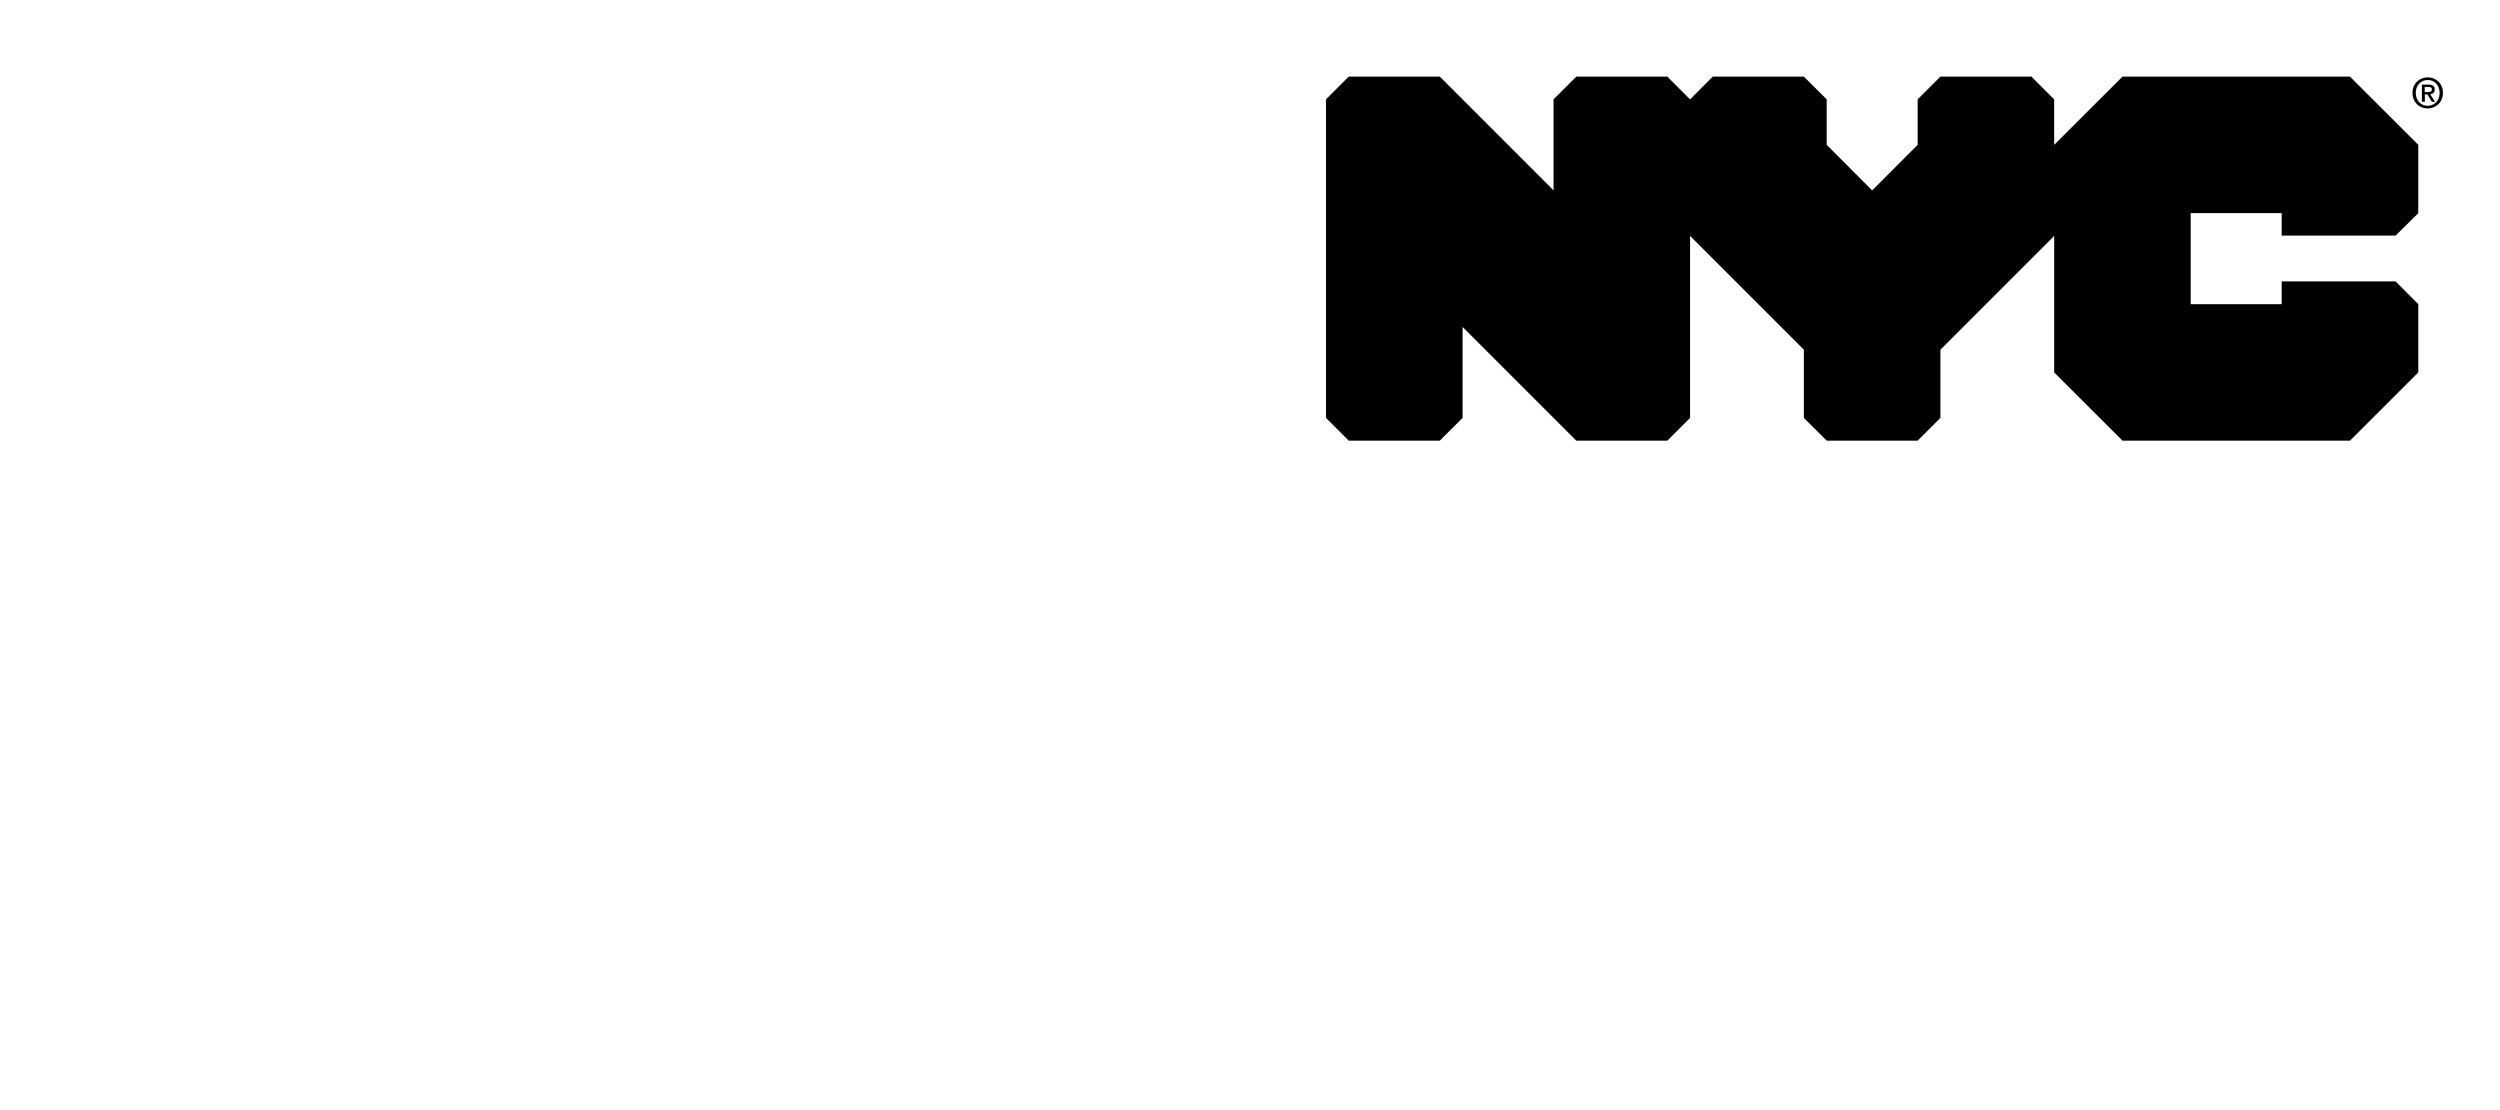
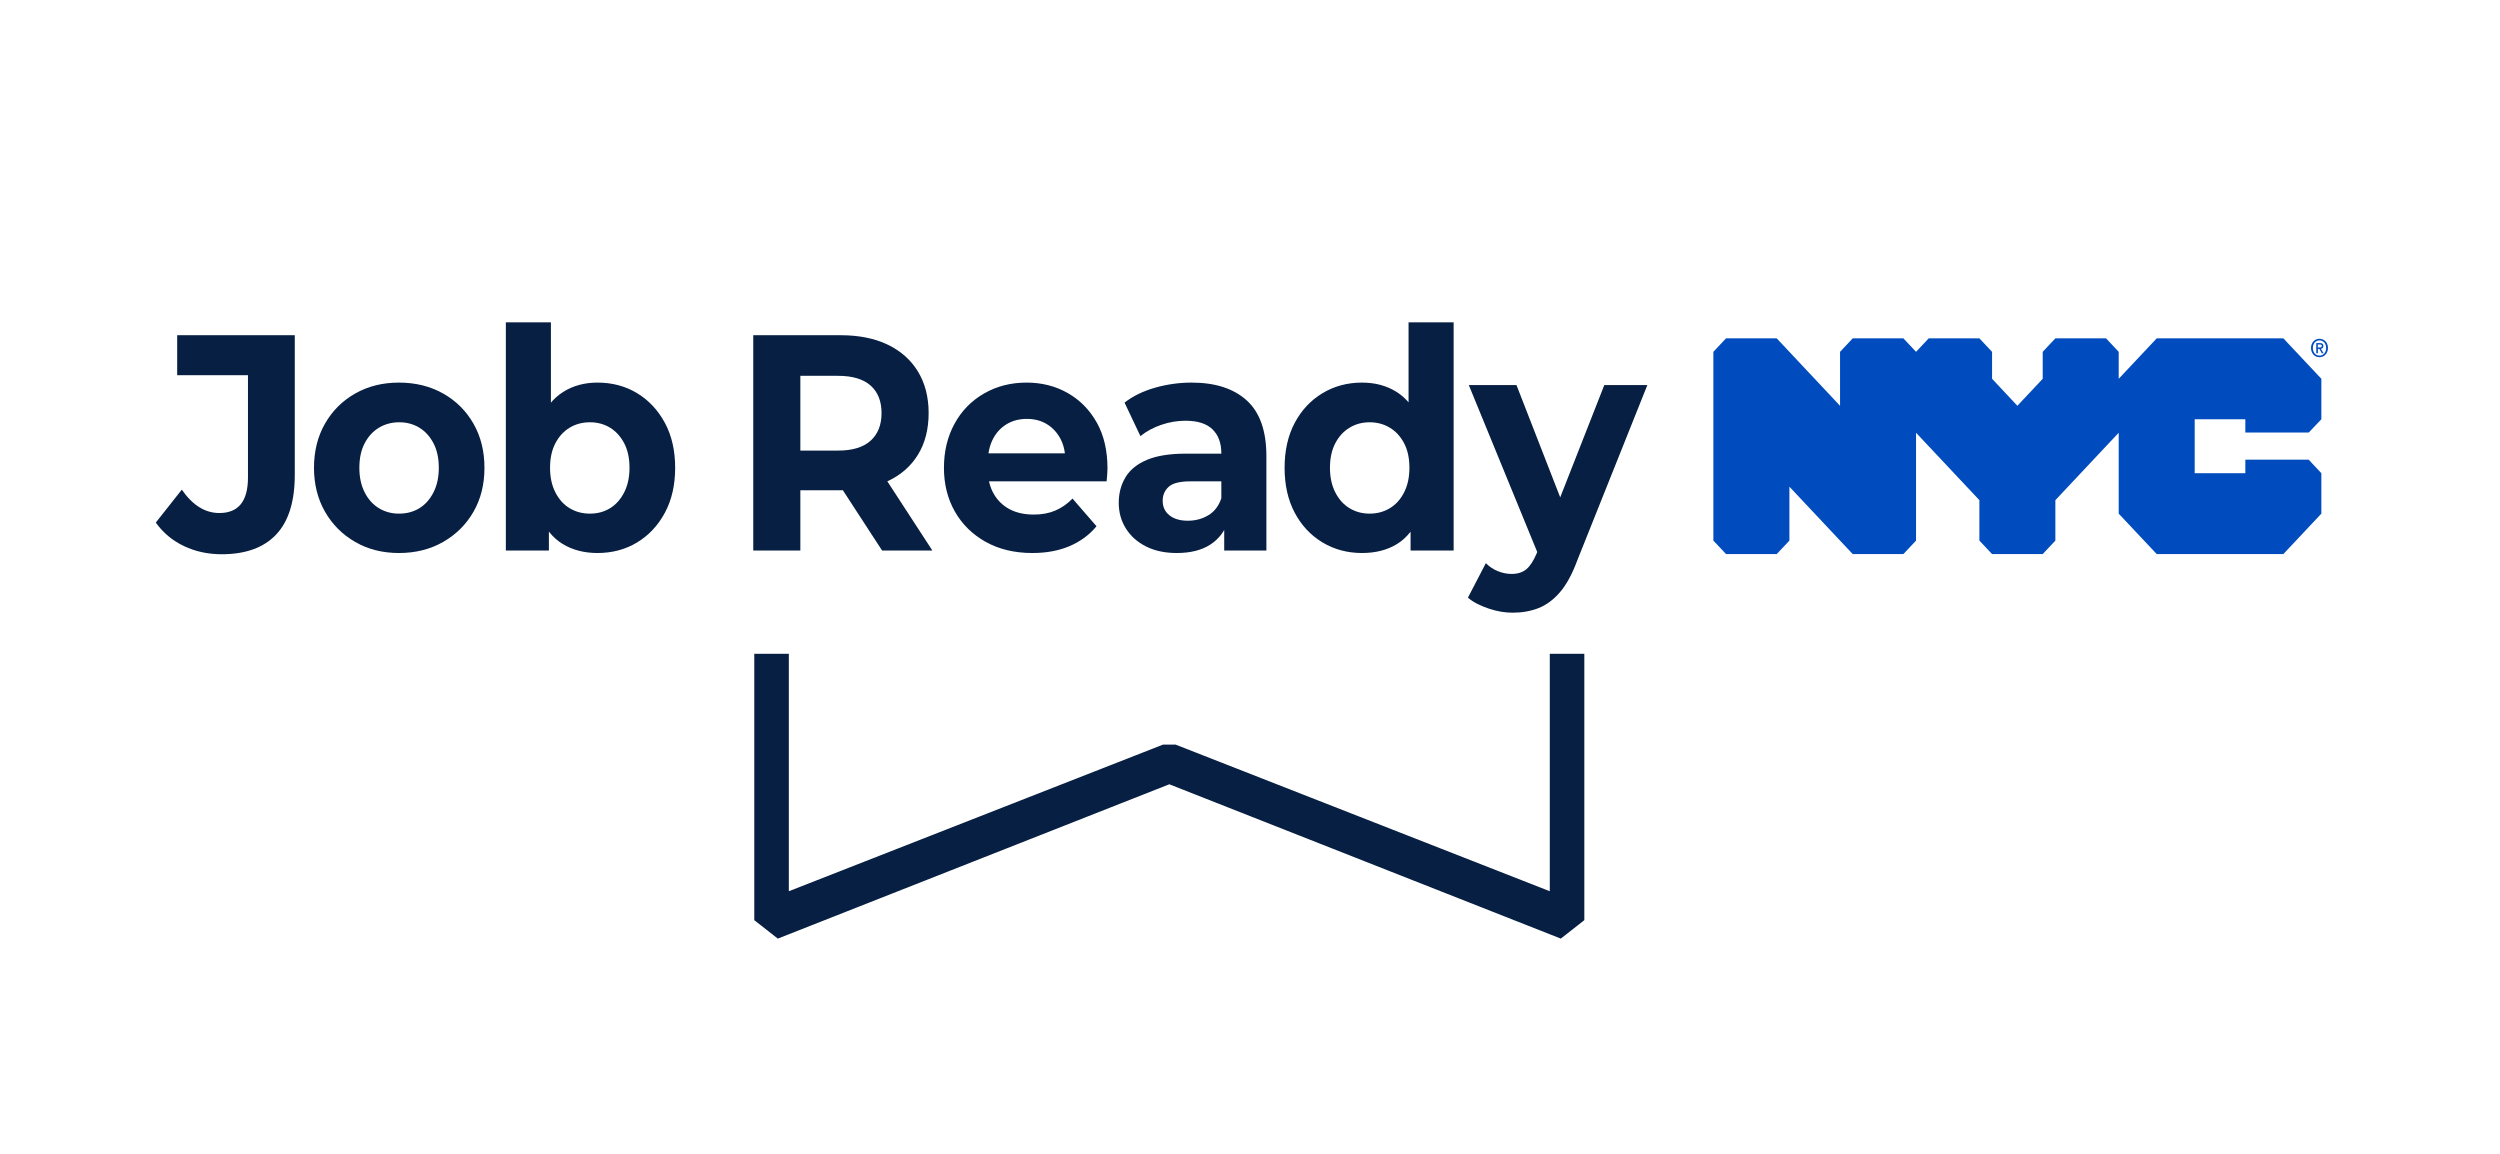
- <svg xmlns="http://www.w3.org/2000/svg" fill="none" id="Layer_1" viewBox="0 0 1759.565 781">
-   <path d="M96.052 322.348c-17.297 0-33.19-3.231-47.678-9.682-14.494-6.451-26.368-15.767-35.622-27.949l32.882-39.093c6.816 9.259 14.186 16.201 22.104 20.825 7.912 4.63 16.378 6.942 25.392 6.942 24.113 0 36.17-14.003 36.17-42.016v-121.662H39.788v-47.496h148.698v165.87c0 31.666-7.855 55.294-23.565 70.878-15.71 15.59-38.671 23.383-68.869 23.383ZM320.19 320.886c-20.705 0-39.155-4.384-55.35-13.153-16.201-8.768-28.926-20.762-38.18-35.987-9.259-15.219-13.883-32.573-13.883-52.063 0-19.729 4.624-37.203 13.883-52.428 9.254-15.219 21.978-27.156 38.18-35.804 16.195-8.643 34.646-12.97 55.35-12.97 20.945 0 39.578 4.327 55.899 12.97 16.315 8.649 29.102 20.585 38.362 35.804 9.254 15.225 13.884 32.699 13.884 52.428s-4.63 37.146-13.884 52.245c-9.26 15.105-22.047 27.036-38.362 35.805-16.321 8.768-34.954 13.153-55.899 13.153Zm0-46.765c9.739 0 18.325-2.129 25.758-6.394 7.427-4.259 13.393-10.532 17.902-18.816 4.504-8.277 6.759-18.022 6.759-29.228 0-11.446-2.255-21.191-6.759-29.228-4.51-8.038-10.475-14.186-17.902-18.45-7.433-4.259-15.893-6.394-25.392-6.394s-18.028 2.135-25.575 6.394c-7.553 4.264-13.581 10.413-18.085 18.45-4.51 8.038-6.759 17.782-6.759 29.228 0 11.206 2.249 20.951 6.759 29.228 4.504 8.283 10.532 14.557 18.085 18.816 7.546 4.264 15.95 6.394 25.209 6.394ZM455.374 317.963V46.872h56.995v114.355l-3.654 58.091 1.096 58.456v40.189h-54.438Zm115.817 2.923c-16.806 0-31.483-3.591-44.025-10.778-12.547-7.181-22.104-18.325-28.68-33.43-6.577-15.099-9.864-34.098-9.864-56.995 0-23.137 3.471-42.135 10.412-56.995 6.942-14.854 16.623-25.94 29.045-33.247 12.422-7.307 26.791-10.961 43.112-10.961 18.753 0 35.496 4.202 50.236 12.605 14.734 8.403 26.425 20.157 35.074 35.257 8.643 15.105 12.97 32.882 12.97 53.342s-4.327 38.242-12.97 53.342c-8.649 15.105-20.34 26.853-35.074 35.257-14.74 8.403-31.483 12.605-50.236 12.605Zm-9.499-46.765c9.499 0 17.959-2.129 25.392-6.394 7.427-4.259 13.393-10.532 17.902-18.816 4.504-8.277 6.759-18.022 6.759-29.228 0-11.446-2.255-21.191-6.759-29.228-4.51-8.038-10.475-14.186-17.902-18.45-7.433-4.259-15.893-6.394-25.392-6.394s-18.028 2.135-25.575 6.394c-7.553 4.264-13.581 10.413-18.085 18.45-4.51 8.038-6.759 17.782-6.759 29.228 0 11.206 2.249 20.951 6.759 29.228 4.504 8.283 10.532 14.557 18.085 18.816 7.546 4.264 16.075 6.394 25.575 6.394Z" />
-   <path fill="currentColor" d="m1686.043 165.83 16.007-15.809v-48.071l-48.071-48.022h-160.122l-48.071 48.022v-32.014l-16.007-16.007h-64.078l-16.007 16.007v32.014l-32.014 32.064-32.014-32.064v-32.014l-16.057-16.007h-64.078l-16.007 16.007-16.007-16.007h-64.079l-16.007 16.007v64.079l-80.086-80.086h-64.078l-16.007 16.007v224.2l16.007 16.007h64.078l16.057-16.007v-64.029l80.036 80.036h64.079l16.007-16.007v-128.107l80.086 80.086v48.022l16.057 16.007h64.029l16.007-16.007v-48.022l80.086-80.086v96.093l48.071 48.022h160.122l48.071-48.022v-48.022l-16.007-16.057h-80.135v16.057h-64.029v-64.078h64.029v15.809h80.135ZM1708.804 64.731c1.536 0 2.825-.149 2.825-1.883 0-1.487-1.437-1.635-2.627-1.635h-2.428v3.568h2.23v-.05Zm-2.23 6.889h-1.982v-12.092h4.609c2.924 0 4.411 1.041 4.411 3.469 0 2.23-1.338 3.073-3.172 3.32l3.42 5.352h-2.23l-3.122-5.204h-1.834v5.204l-.099-.05Zm2.131-15.313c-4.758 0-8.425 3.717-8.425 9.069 0 5.005 3.221 9.069 8.425 9.069 4.708 0 8.375-3.667 8.375-9.069s-3.667-9.069-8.375-9.069Zm0 20.021c-6.294 0-10.754-4.708-10.754-10.952 0-6.591 4.956-10.952 10.754-10.952s10.704 4.361 10.704 10.952c0 6.542-4.956 10.952-10.704 10.952Z" />
-   <path d="M774.73 322.437c-17.25 0-33.815-2.062-49.688-6.188-15.879-4.125-28.441-9.31-37.688-15.562l19.5-42c9.246 5.754 20.186 10.441 32.812 14.062 12.621 3.627 25.061 5.438 37.312 5.438 13.5 0 23.062-1.623 28.688-4.875 5.625-3.246 8.438-7.746 8.438-13.5 0-4.746-2.191-8.309-6.562-10.688-4.377-2.373-10.19-4.184-17.438-5.438-7.254-1.248-15.188-2.496-23.812-3.75-8.625-1.248-17.314-2.936-26.062-5.062-8.754-2.121-16.752-5.309-24-9.562-7.254-4.248-13.066-9.996-17.438-17.25-4.377-7.248-6.562-16.623-6.562-28.125 0-12.75 3.686-24 11.062-33.75 7.371-9.75 18.059-17.438 32.062-23.062 13.998-5.625 30.75-8.438 50.25-8.438 13.746 0 27.75 1.5 42 4.5s26.121 7.377 35.625 13.125l-19.5 41.625c-9.75-5.748-19.564-9.685-29.438-11.812-9.879-2.121-19.441-3.188-28.688-3.188-13.002 0-22.5 1.752-28.5 5.25-6 3.504-9 8.004-9 13.5 0 5.004 2.186 8.754 6.562 11.25 4.371 2.502 10.184 4.5 17.438 6 7.248 1.5 15.188 2.812 23.812 3.938s17.309 2.812 26.062 5.062c8.748 2.25 16.688 5.438 23.812 9.562s12.938 9.75 17.438 16.875 6.75 16.441 6.75 27.938c0 12.504-3.75 23.566-11.25 33.188-7.5 9.627-18.316 17.191-32.438 22.688-14.127 5.496-31.312 8.25-51.562 8.25ZM1384.336 760.922 893.581 570.388 402.825 760.922 373.327 740.732 373.327 427.648 416.645 427.648 416.645 709.088 885.742 526.962 901.421 526.962 1370.516 709.088 1370.516 427.648 1413.834 427.648 1413.834 740.732 1384.336 760.922z" />
+ <svg xmlns="http://www.w3.org/2000/svg" width="156" height="72" viewBox="0 0 156 72" fill="none">
+   <g id="logo">
+     <path id="Vector" d="M13.833 34.585C12.979 34.585 12.195 34.415 11.48 34.076C10.764 33.737 10.178 33.248 9.722 32.608L11.345 30.554C11.681 31.04 12.044 31.405 12.435 31.648C12.826 31.891 13.243 32.013 13.688 32.013C14.878 32.013 15.473 31.277 15.473 29.805V23.413H11.056V20.918H18.394V29.633C18.394 31.296 18.006 32.538 17.231 33.356C16.456 34.175 15.323 34.585 13.833 34.585Z" fill="#071F42" />
+     <path id="Vector_2" d="M24.893 34.508C23.872 34.508 22.961 34.278 22.162 33.817C21.363 33.356 20.735 32.726 20.278 31.927C19.821 31.127 19.593 30.215 19.593 29.191C19.593 28.155 19.821 27.237 20.278 26.437C20.735 25.637 21.363 25.01 22.162 24.556C22.961 24.102 23.872 23.874 24.893 23.874C25.927 23.874 26.847 24.102 27.652 24.556C28.457 25.01 29.088 25.637 29.545 26.437C30.002 27.237 30.23 28.155 30.23 29.191C30.23 30.228 30.002 31.143 29.545 31.936C29.088 32.73 28.457 33.356 27.652 33.817C26.847 34.278 25.927 34.508 24.893 34.508ZM24.893 32.051C25.374 32.051 25.798 31.939 26.165 31.715C26.531 31.492 26.826 31.162 27.048 30.727C27.27 30.292 27.382 29.78 27.382 29.191C27.382 28.59 27.27 28.078 27.048 27.656C26.826 27.233 26.531 26.91 26.165 26.686C25.798 26.463 25.38 26.35 24.912 26.35C24.443 26.35 24.022 26.463 23.649 26.686C23.277 26.91 22.979 27.233 22.757 27.656C22.535 28.078 22.424 28.59 22.424 29.191C22.424 29.78 22.535 30.292 22.757 30.727C22.979 31.162 23.277 31.492 23.649 31.715C24.022 31.939 24.437 32.051 24.893 32.051Z" fill="#071F42" />
+     <path id="Vector_3" d="M31.565 34.355V20.112H34.377V26.12L34.197 29.172L34.251 32.243V34.355H31.565ZM37.28 34.508C36.451 34.508 35.726 34.319 35.108 33.942C34.488 33.565 34.017 32.979 33.692 32.186C33.368 31.392 33.205 30.394 33.205 29.191C33.205 27.976 33.377 26.977 33.719 26.197C34.062 25.416 34.539 24.834 35.153 24.45C35.766 24.066 36.475 23.874 37.28 23.874C38.206 23.874 39.032 24.095 39.759 24.537C40.486 24.978 41.063 25.596 41.49 26.389C41.916 27.182 42.13 28.116 42.13 29.191C42.13 30.266 41.916 31.2 41.49 31.994C41.063 32.787 40.486 33.404 39.759 33.846C39.032 34.287 38.206 34.508 37.28 34.508ZM36.811 32.051C37.28 32.051 37.697 31.939 38.064 31.715C38.431 31.492 38.725 31.162 38.948 30.727C39.17 30.292 39.281 29.78 39.281 29.191C39.281 28.59 39.17 28.078 38.948 27.656C38.725 27.233 38.431 26.91 38.064 26.686C37.697 26.462 37.28 26.35 36.811 26.35C36.343 26.35 35.922 26.462 35.549 26.686C35.176 26.91 34.879 27.233 34.657 27.656C34.434 28.078 34.323 28.59 34.323 29.191C34.323 29.78 34.434 30.292 34.657 30.727C34.879 31.162 35.176 31.492 35.549 31.715C35.922 31.939 36.343 32.051 36.811 32.051Z" fill="#071F42" />
+     <path id="Vector_4" d="M47.003 34.355V20.918H52.466C53.596 20.918 54.569 21.113 55.387 21.504C56.204 21.894 56.835 22.454 57.28 23.183C57.724 23.913 57.947 24.776 57.947 25.774C57.947 26.785 57.724 27.653 57.28 28.375C56.835 29.099 56.204 29.649 55.387 30.026C54.569 30.404 53.596 30.592 52.466 30.592H48.607L49.942 29.249V34.355H47.003ZM49.942 29.594L48.607 28.116H52.303C53.193 28.116 53.866 27.912 54.323 27.502C54.779 27.093 55.008 26.517 55.008 25.774C55.008 25.032 54.779 24.46 54.323 24.057C53.866 23.654 53.193 23.452 52.303 23.452H48.607L49.942 21.974V29.594ZM55.044 34.355L51.871 29.479H55.008L58.181 34.355H55.044Z" fill="#071F42" />
+     <path id="Vector_5" d="M64.419 34.508C63.313 34.508 62.346 34.278 61.516 33.817C60.687 33.356 60.044 32.726 59.587 31.926C59.13 31.127 58.902 30.215 58.902 29.191C58.902 28.167 59.121 27.252 59.56 26.446C59.999 25.64 60.612 25.01 61.399 24.556C62.186 24.102 63.073 23.874 64.059 23.874C65.008 23.874 65.864 24.092 66.628 24.527C67.391 24.962 67.995 25.576 68.44 26.369C68.884 27.163 69.107 28.116 69.107 29.23C69.107 29.345 69.101 29.476 69.089 29.623C69.077 29.77 69.065 29.908 69.053 30.036H61.174V28.289H67.574L66.475 28.807C66.486 28.27 66.39 27.803 66.186 27.406C65.982 27.009 65.699 26.699 65.339 26.475C64.978 26.251 64.557 26.139 64.077 26.139C63.596 26.139 63.172 26.251 62.806 26.475C62.439 26.699 62.153 27.012 61.949 27.416C61.745 27.819 61.643 28.296 61.643 28.846V29.306C61.643 29.882 61.763 30.381 62.003 30.803C62.243 31.226 62.574 31.549 62.995 31.773C63.415 31.997 63.92 32.109 64.509 32.109C65.014 32.109 65.462 32.026 65.853 31.859C66.243 31.693 66.601 31.444 66.925 31.111L68.422 32.838C67.977 33.376 67.418 33.788 66.745 34.076C66.072 34.364 65.296 34.508 64.419 34.508Z" fill="#071F42" />
+     <path id="Vector_6" d="M73.434 34.508C72.689 34.508 72.046 34.37 71.505 34.095C70.964 33.82 70.546 33.446 70.252 32.972C69.957 32.499 69.81 31.968 69.81 31.379C69.81 30.778 69.951 30.244 70.234 29.776C70.516 29.31 70.964 28.948 71.577 28.692C72.19 28.436 72.995 28.308 73.993 28.308H76.553V30.036H74.282C73.62 30.036 73.166 30.151 72.92 30.381C72.674 30.611 72.551 30.899 72.551 31.245C72.551 31.629 72.692 31.933 72.974 32.157C73.257 32.381 73.638 32.493 74.119 32.493C74.6 32.493 75.03 32.377 75.408 32.147C75.787 31.917 76.054 31.565 76.211 31.091L76.644 32.493C76.439 33.133 76.067 33.628 75.526 33.98C74.985 34.332 74.287 34.508 73.434 34.508ZM76.391 34.355V32.339L76.211 31.898V28.289C76.211 27.649 76.027 27.15 75.661 26.792C75.294 26.434 74.732 26.254 73.975 26.254C73.458 26.254 72.95 26.341 72.452 26.513C71.953 26.686 71.523 26.92 71.162 27.214L70.171 25.122C70.7 24.712 71.337 24.402 72.082 24.191C72.827 23.98 73.584 23.874 74.354 23.874C75.832 23.874 76.98 24.245 77.797 24.987C78.615 25.73 79.023 26.888 79.023 28.462V34.355H76.391Z" fill="#071F42" />
+     <path id="Vector_7" d="M84.991 34.508C84.078 34.508 83.254 34.287 82.521 33.846C81.788 33.404 81.211 32.787 80.79 31.994C80.369 31.2 80.159 30.266 80.159 29.191C80.159 28.116 80.369 27.182 80.79 26.389C81.211 25.596 81.788 24.978 82.521 24.537C83.254 24.095 84.078 23.874 84.991 23.874C85.808 23.874 86.524 24.066 87.137 24.45C87.75 24.834 88.224 25.416 88.561 26.197C88.897 26.977 89.066 27.976 89.066 29.191C89.066 30.394 88.904 31.392 88.579 32.186C88.254 32.979 87.789 33.565 87.182 33.942C86.575 34.319 85.844 34.508 84.991 34.508ZM85.46 32.051C85.929 32.051 86.349 31.939 86.722 31.715C87.094 31.492 87.392 31.162 87.615 30.727C87.837 30.292 87.948 29.78 87.948 29.191C87.948 28.59 87.837 28.078 87.615 27.656C87.392 27.233 87.094 26.91 86.722 26.686C86.349 26.462 85.929 26.35 85.46 26.35C85.003 26.35 84.588 26.462 84.216 26.686C83.843 26.91 83.546 27.233 83.323 27.656C83.101 28.078 82.99 28.59 82.99 29.191C82.99 29.78 83.101 30.292 83.323 30.727C83.546 31.162 83.843 31.492 84.216 31.715C84.588 31.939 85.003 32.051 85.46 32.051ZM88.02 34.355V32.243L88.074 29.172L87.894 26.12V20.112H90.707V34.355H88.02Z" fill="#071F42" />
+     <path id="Vector_8" d="M94.393 38.232C93.9 38.232 93.408 38.148 92.915 37.982C92.422 37.816 91.923 37.586 91.599 37.291L92.717 35.142C92.933 35.359 93.182 35.525 93.465 35.641C93.747 35.756 94.033 35.813 94.321 35.813C94.706 35.813 95.015 35.714 95.25 35.516C95.484 35.317 95.697 34.988 95.89 34.527L96.395 33.26L96.611 32.934L100.109 24.028H102.795L98.414 34.988C98.101 35.833 97.744 36.488 97.341 36.955C96.938 37.422 96.494 37.752 96.007 37.944C95.52 38.136 94.982 38.232 94.393 38.232ZM96.052 34.758L91.653 24.028H94.628L97.999 32.684L96.052 34.758Z" fill="#071F42" />
+     <path id="Vector_9" d="M144.063 26.992L144.853 26.162V23.636L142.481 21.113H134.579L132.207 23.636V21.954L131.417 21.113H128.255L127.465 21.954V23.636L125.885 25.321L124.305 23.636V21.954L123.513 21.113H120.351L119.561 21.954L118.771 21.113H115.609L114.819 21.954V25.321L110.866 21.113H107.704L106.914 21.954V33.733L107.704 34.574H110.866L111.659 33.733V30.369L115.609 34.574H118.771L119.561 33.733V27.003L123.513 31.21V33.733L124.305 34.574H127.465L128.255 33.733V31.21L132.207 27.003V32.051L134.579 34.574H142.481L144.853 32.051V29.528L144.063 28.685H140.109V29.528H136.949V26.162H140.109V26.992L144.063 26.992Z" fill="#004CBE" />
+     <path id="Vector_10" d="M144.742 21.681C144.818 21.681 144.882 21.673 144.882 21.582C144.882 21.504 144.811 21.496 144.752 21.496H144.632V21.683H144.742V21.681ZM144.632 22.043H144.535V21.407H144.762C144.906 21.407 144.98 21.462 144.98 21.59C144.98 21.707 144.914 21.751 144.823 21.764L144.992 22.045H144.882L144.728 21.772H144.637V22.045L144.632 22.043ZM144.738 21.238C144.503 21.238 144.322 21.433 144.322 21.715C144.322 21.978 144.481 22.191 144.738 22.191C144.97 22.191 145.151 21.998 145.151 21.715C145.151 21.431 144.97 21.238 144.738 21.238ZM144.738 22.29C144.427 22.29 144.207 22.043 144.207 21.715C144.207 21.368 144.451 21.139 144.738 21.139C145.024 21.139 145.266 21.368 145.266 21.715C145.266 22.058 145.021 22.29 144.738 22.29Z" fill="#004CBE" />
+     <path id="Vector_11" d="M97.394 58.569L72.965 48.939L48.535 58.569L47.067 57.418V40.798H49.223V55.613L72.574 46.463H73.355L96.706 55.613V40.798H98.862V57.418L97.394 58.569Z" fill="#071F42" />
+   </g>
</svg>
